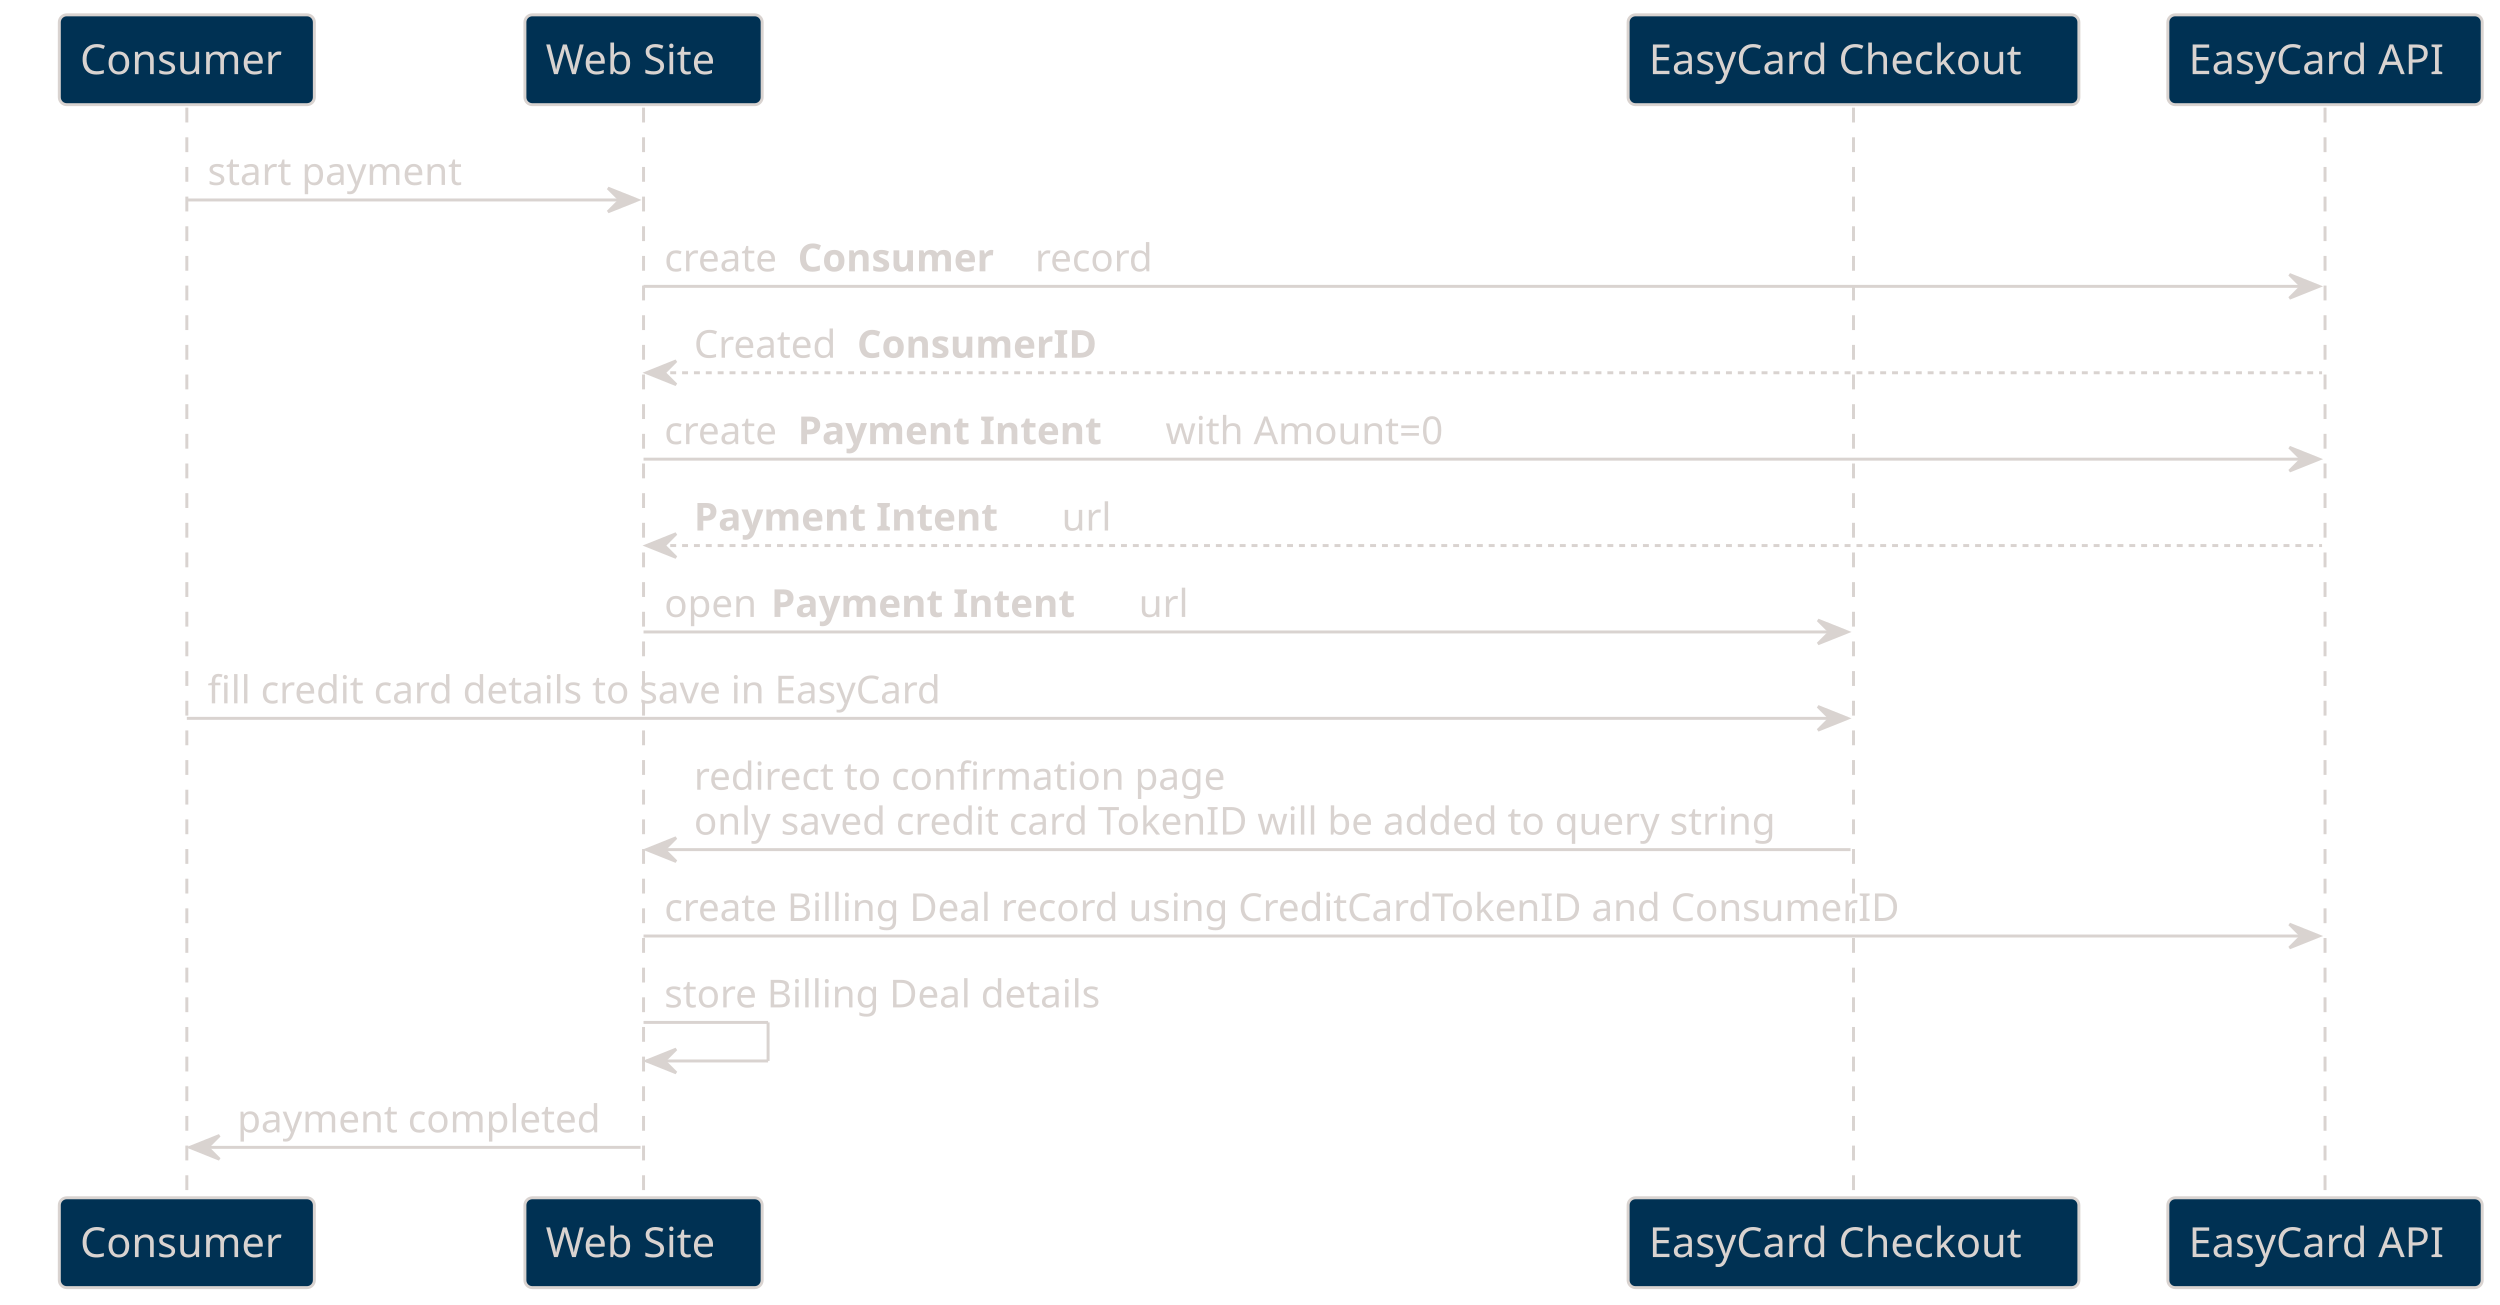
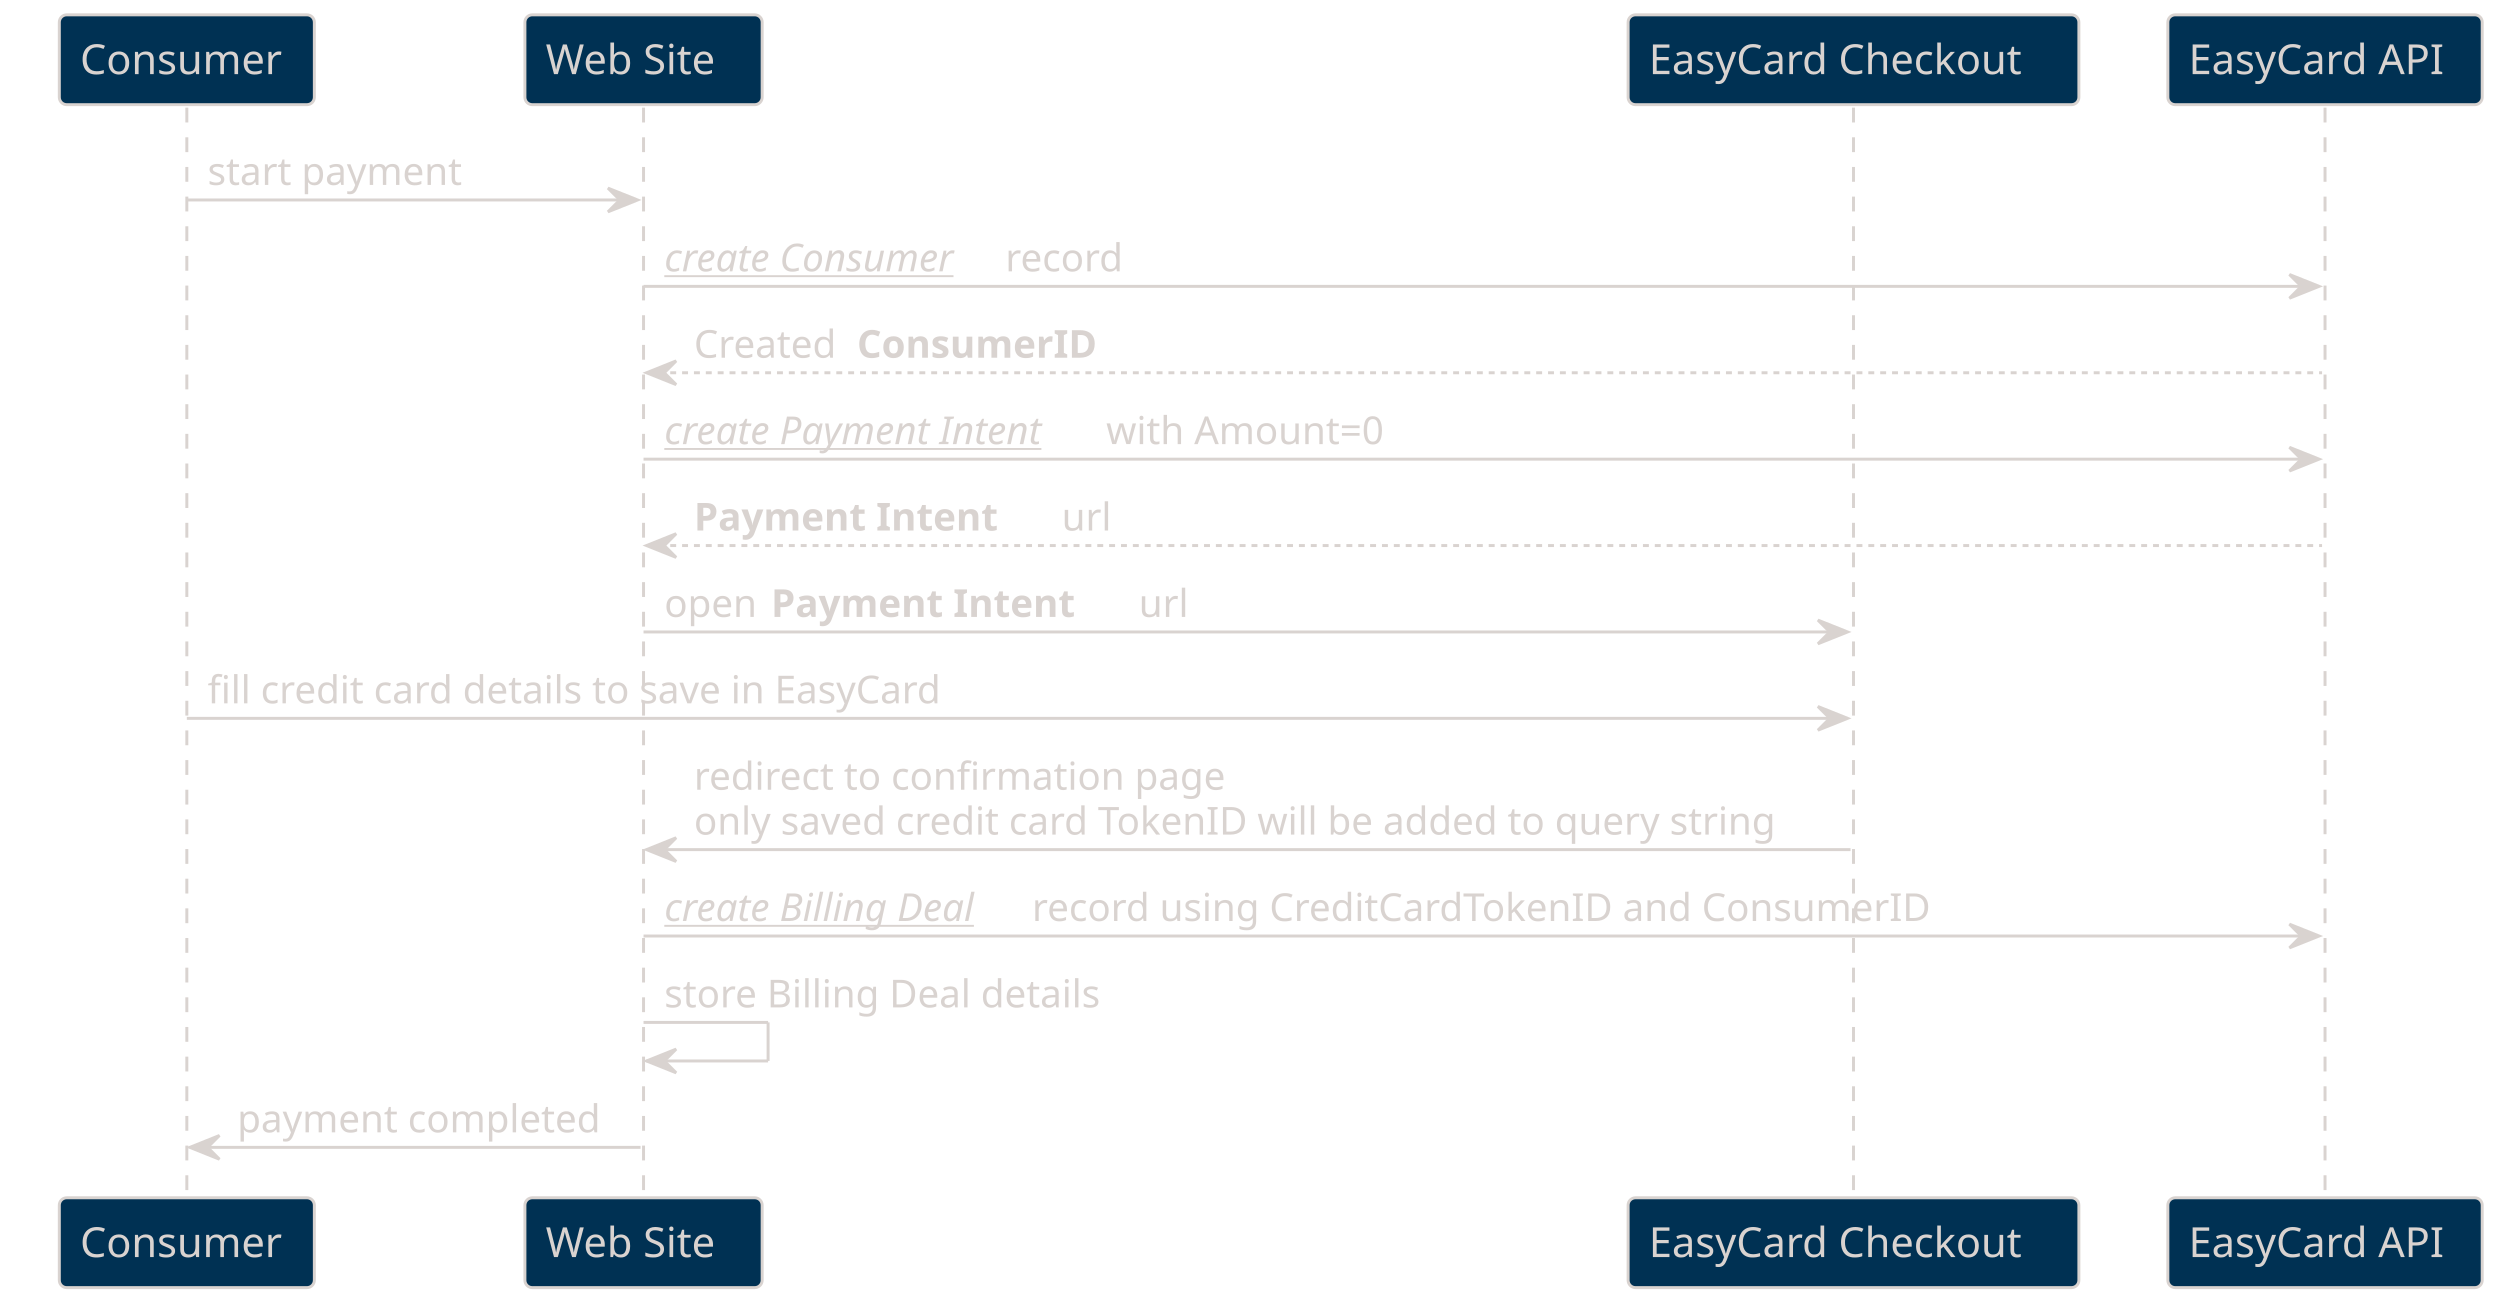
- <svg xmlns="http://www.w3.org/2000/svg" contentStyleType="text/css" height="440px" preserveAspectRatio="none" style="width:843px;height:440px;background:#003153;" version="1.1" viewBox="0 0 843 440" width="843px" zoomAndPan="magnify">
+ <svg xmlns="http://www.w3.org/2000/svg" xmlns:xlink="http://www.w3.org/1999/xlink" contentStyleType="text/css" height="440px" preserveAspectRatio="none" style="width:843px;height:440px;background:#003153;" version="1.1" viewBox="0 0 843 440" width="843px" zoomAndPan="magnify">
  <defs />
  <g>
    <line style="stroke:#D9D3D0;stroke-width:1.0;stroke-dasharray:5.0,5.0;" x1="63" x2="63" y1="36.297" y2="404.891" />
    <line style="stroke:#D9D3D0;stroke-width:1.0;stroke-dasharray:5.0,5.0;" x1="217" x2="217" y1="36.297" y2="404.891" />
    <line style="stroke:#D9D3D0;stroke-width:1.0;stroke-dasharray:5.0,5.0;" x1="625" x2="625" y1="36.297" y2="404.891" />
    <line style="stroke:#D9D3D0;stroke-width:1.0;stroke-dasharray:5.0,5.0;" x1="784" x2="784" y1="36.297" y2="404.891" />
    <rect fill="#003153" height="30.297" rx="2.5" ry="2.5" style="stroke:#D9D3D0;stroke-width:1.0;" width="86" x="20" y="5" />
    <text fill="#D9D3D0" font-family="Verdana" font-size="14" lengthAdjust="spacing" textLength="72" x="27" y="24.995">Consumer</text>
    <rect fill="#003153" height="30.297" rx="2.5" ry="2.5" style="stroke:#D9D3D0;stroke-width:1.0;" width="86" x="20" y="403.891" />
    <text fill="#D9D3D0" font-family="Verdana" font-size="14" lengthAdjust="spacing" textLength="72" x="27" y="423.886">Consumer</text>
    <rect fill="#003153" height="30.297" rx="2.5" ry="2.5" style="stroke:#D9D3D0;stroke-width:1.0;" width="80" x="177" y="5" />
    <text fill="#D9D3D0" font-family="Verdana" font-size="14" lengthAdjust="spacing" textLength="66" x="184" y="24.995">Web Site</text>
    <rect fill="#003153" height="30.297" rx="2.5" ry="2.5" style="stroke:#D9D3D0;stroke-width:1.0;" width="80" x="177" y="403.891" />
    <text fill="#D9D3D0" font-family="Verdana" font-size="14" lengthAdjust="spacing" textLength="66" x="184" y="423.886">Web Site</text>
    <rect fill="#003153" height="30.297" rx="2.5" ry="2.5" style="stroke:#D9D3D0;stroke-width:1.0;" width="152" x="549" y="5" />
    <text fill="#D9D3D0" font-family="Verdana" font-size="14" lengthAdjust="spacing" textLength="138" x="556" y="24.995">EasyCard Checkout</text>
    <rect fill="#003153" height="30.297" rx="2.5" ry="2.5" style="stroke:#D9D3D0;stroke-width:1.0;" width="152" x="549" y="403.891" />
    <text fill="#D9D3D0" font-family="Verdana" font-size="14" lengthAdjust="spacing" textLength="138" x="556" y="423.886">EasyCard Checkout</text>
    <rect fill="#003153" height="30.297" rx="2.5" ry="2.5" style="stroke:#D9D3D0;stroke-width:1.0;" width="106" x="731" y="5" />
    <text fill="#D9D3D0" font-family="Verdana" font-size="14" lengthAdjust="spacing" textLength="92" x="738" y="24.995">EasyCard API</text>
    <rect fill="#003153" height="30.297" rx="2.5" ry="2.5" style="stroke:#D9D3D0;stroke-width:1.0;" width="106" x="731" y="403.891" />
    <text fill="#D9D3D0" font-family="Verdana" font-size="14" lengthAdjust="spacing" textLength="92" x="738" y="423.886">EasyCard API</text>
    <polygon fill="#D9D3D0" points="205,63.43,215,67.43,205,71.43,209,67.43" style="stroke:#D9D3D0;stroke-width:1.0;" />
    <line style="stroke:#D9D3D0;stroke-width:1.0;" x1="63" x2="211" y1="67.43" y2="67.43" />
    <text fill="#D9D3D0" font-family="Verdana" font-size="13" lengthAdjust="spacing" textLength="92" x="70" y="62.364">start payment</text>
    <polygon fill="#D9D3D0" points="772,92.562,782,96.562,772,100.562,776,96.562" style="stroke:#D9D3D0;stroke-width:1.0;" />
    <line style="stroke:#D9D3D0;stroke-width:1.0;" x1="217" x2="778" y1="96.562" y2="96.562" />
-     <text fill="#D9D3D0" font-family="Verdana" font-size="13" lengthAdjust="spacing" textLength="41" x="224" y="91.497">create</text>
-     <text fill="#D9D3D0" font-family="Verdana" font-size="13" font-weight="bold" lengthAdjust="spacing" textLength="76" x="269" y="91.497">Consumer</text>
-     <text fill="#D9D3D0" font-family="Verdana" font-size="13" lengthAdjust="spacing" textLength="41" x="349" y="91.497">record</text>
+     <a href="MetadataApi.md#create-consumer-record" target="_top" title="MetadataApi.md#create-consumer-record" xlink:actuate="onRequest" xlink:href="MetadataApi.md#create-consumer-record" xlink:show="new" xlink:title="MetadataApi.md#create-consumer-record" xlink:type="simple">
+       <text fill="#D9D3D0" font-family="Verdana" font-size="13" font-style="italic" lengthAdjust="spacing" text-decoration="underline" textLength="111" x="224" y="91.497">create Consumer</text>
+     </a>
+     <text fill="#D9D3D0" font-family="Verdana" font-size="13" lengthAdjust="spacing" textLength="41" x="339" y="91.497">record</text>
    <polygon fill="#D9D3D0" points="228,121.695,218,125.695,228,129.695,224,125.695" style="stroke:#D9D3D0;stroke-width:1.0;" />
    <line style="stroke:#D9D3D0;stroke-width:1.0;stroke-dasharray:2.0,2.0;" x1="222" x2="783" y1="125.695" y2="125.695" />
    <text fill="#D9D3D0" font-family="Verdana" font-size="13" lengthAdjust="spacing" textLength="51" x="234" y="120.629">Created</text>
    <text fill="#D9D3D0" font-family="Verdana" font-size="13" font-weight="bold" lengthAdjust="spacing" textLength="92" x="289" y="120.629">ConsumerID</text>
    <polygon fill="#D9D3D0" points="772,150.828,782,154.828,772,158.828,776,154.828" style="stroke:#D9D3D0;stroke-width:1.0;" />
    <line style="stroke:#D9D3D0;stroke-width:1.0;" x1="217" x2="778" y1="154.828" y2="154.828" />
-     <text fill="#D9D3D0" font-family="Verdana" font-size="13" lengthAdjust="spacing" textLength="41" x="224" y="149.762">create</text>
-     <text fill="#D9D3D0" font-family="Verdana" font-size="13" font-weight="bold" lengthAdjust="spacing" textLength="120" x="269" y="149.762">Payment Intent</text>
-     <text fill="#D9D3D0" font-family="Verdana" font-size="13" lengthAdjust="spacing" textLength="100" x="393" y="149.762">with Amount=0</text>
+     <a href="TransactionsApi.md#create-payment-link-to-checkout-page" target="_top" title="TransactionsApi.md#create-payment-link-to-checkout-page" xlink:actuate="onRequest" xlink:href="TransactionsApi.md#create-payment-link-to-checkout-page" xlink:show="new" xlink:title="TransactionsApi.md#create-payment-link-to-checkout-page" xlink:type="simple">
+       <text fill="#D9D3D0" font-family="Verdana" font-size="13" font-style="italic" lengthAdjust="spacing" text-decoration="underline" textLength="145" x="224" y="149.762">create Payment Intent</text>
+     </a>
+     <text fill="#D9D3D0" font-family="Verdana" font-size="13" lengthAdjust="spacing" textLength="100" x="373" y="149.762">with Amount=0</text>
    <polygon fill="#D9D3D0" points="228,179.961,218,183.961,228,187.961,224,183.961" style="stroke:#D9D3D0;stroke-width:1.0;" />
    <line style="stroke:#D9D3D0;stroke-width:1.0;stroke-dasharray:2.0,2.0;" x1="222" x2="783" y1="183.961" y2="183.961" />
    <text fill="#D9D3D0" font-family="Verdana" font-size="13" font-weight="bold" lengthAdjust="spacing" textLength="120" x="234" y="178.895">Payment Intent</text>
    <text fill="#D9D3D0" font-family="Verdana" font-size="13" lengthAdjust="spacing" textLength="16" x="358" y="178.895">url</text>
    <polygon fill="#D9D3D0" points="613,209.094,623,213.094,613,217.094,617,213.094" style="stroke:#D9D3D0;stroke-width:1.0;" />
    <line style="stroke:#D9D3D0;stroke-width:1.0;" x1="217" x2="619" y1="213.094" y2="213.094" />
    <text fill="#D9D3D0" font-family="Verdana" font-size="13" lengthAdjust="spacing" textLength="32" x="224" y="208.028">open</text>
    <text fill="#D9D3D0" font-family="Verdana" font-size="13" font-weight="bold" lengthAdjust="spacing" textLength="120" x="260" y="208.028">Payment Intent</text>
    <text fill="#D9D3D0" font-family="Verdana" font-size="13" lengthAdjust="spacing" textLength="16" x="384" y="208.028">url</text>
    <polygon fill="#D9D3D0" points="613,238.227,623,242.227,613,246.227,617,242.227" style="stroke:#D9D3D0;stroke-width:1.0;" />
    <line style="stroke:#D9D3D0;stroke-width:1.0;" x1="63" x2="619" y1="242.227" y2="242.227" />
    <text fill="#D9D3D0" font-family="Verdana" font-size="13" lengthAdjust="spacing" textLength="264" x="70" y="237.161">fill credit card details to save in EasyCard</text>
    <polygon fill="#D9D3D0" points="228,282.492,218,286.492,228,290.492,224,286.492" style="stroke:#D9D3D0;stroke-width:1.0;" />
    <line style="stroke:#D9D3D0;stroke-width:1.0;" x1="222" x2="624" y1="286.492" y2="286.492" />
    <text fill="#D9D3D0" font-family="Verdana" font-size="13" lengthAdjust="spacing" textLength="187" x="234" y="266.293">redirect to confirmation page</text>
    <text fill="#D9D3D0" font-family="Verdana" font-size="13" lengthAdjust="spacing" textLength="384" x="234" y="281.426">only saved credit card TokenID will be added to query string</text>
    <polygon fill="#D9D3D0" points="772,311.625,782,315.625,772,319.625,776,315.625" style="stroke:#D9D3D0;stroke-width:1.0;" />
    <line style="stroke:#D9D3D0;stroke-width:1.0;" x1="217" x2="778" y1="315.625" y2="315.625" />
-     <text fill="#D9D3D0" font-family="Verdana" font-size="13" lengthAdjust="spacing" textLength="432" x="224" y="310.559">create Billing Deal record using CreditCardTokenID and ConsumerID</text>
+     <a href="TransactionsApi.md#create-billing-deal" target="_top" title="TransactionsApi.md#create-billing-deal" xlink:actuate="onRequest" xlink:href="TransactionsApi.md#create-billing-deal" xlink:show="new" xlink:title="TransactionsApi.md#create-billing-deal" xlink:type="simple">
+       <text fill="#D9D3D0" font-family="Verdana" font-size="13" font-style="italic" lengthAdjust="spacing" text-decoration="underline" textLength="120" x="224" y="310.559">create Billing Deal</text>
+     </a>
+     <text fill="#D9D3D0" font-family="Verdana" font-size="13" lengthAdjust="spacing" textLength="314" x="348" y="310.559">record using CreditCardTokenID and ConsumerID</text>
    <line style="stroke:#D9D3D0;stroke-width:1.0;" x1="217" x2="259" y1="344.758" y2="344.758" />
    <line style="stroke:#D9D3D0;stroke-width:1.0;" x1="259" x2="259" y1="344.758" y2="357.758" />
    <line style="stroke:#D9D3D0;stroke-width:1.0;" x1="218" x2="259" y1="357.758" y2="357.758" />
    <polygon fill="#D9D3D0" points="228,353.758,218,357.758,228,361.758,224,357.758" style="stroke:#D9D3D0;stroke-width:1.0;" />
    <text fill="#D9D3D0" font-family="Verdana" font-size="13" lengthAdjust="spacing" textLength="152" x="224" y="339.692">store Billing Deal details</text>
    <polygon fill="#D9D3D0" points="74,382.891,64,386.891,74,390.891,70,386.891" style="stroke:#D9D3D0;stroke-width:1.0;" />
    <line style="stroke:#D9D3D0;stroke-width:1.0;" x1="68" x2="216" y1="386.891" y2="386.891" />
    <text fill="#D9D3D0" font-family="Verdana" font-size="13" lengthAdjust="spacing" textLength="130" x="80" y="381.825">payment completed</text>
  </g>
</svg>
